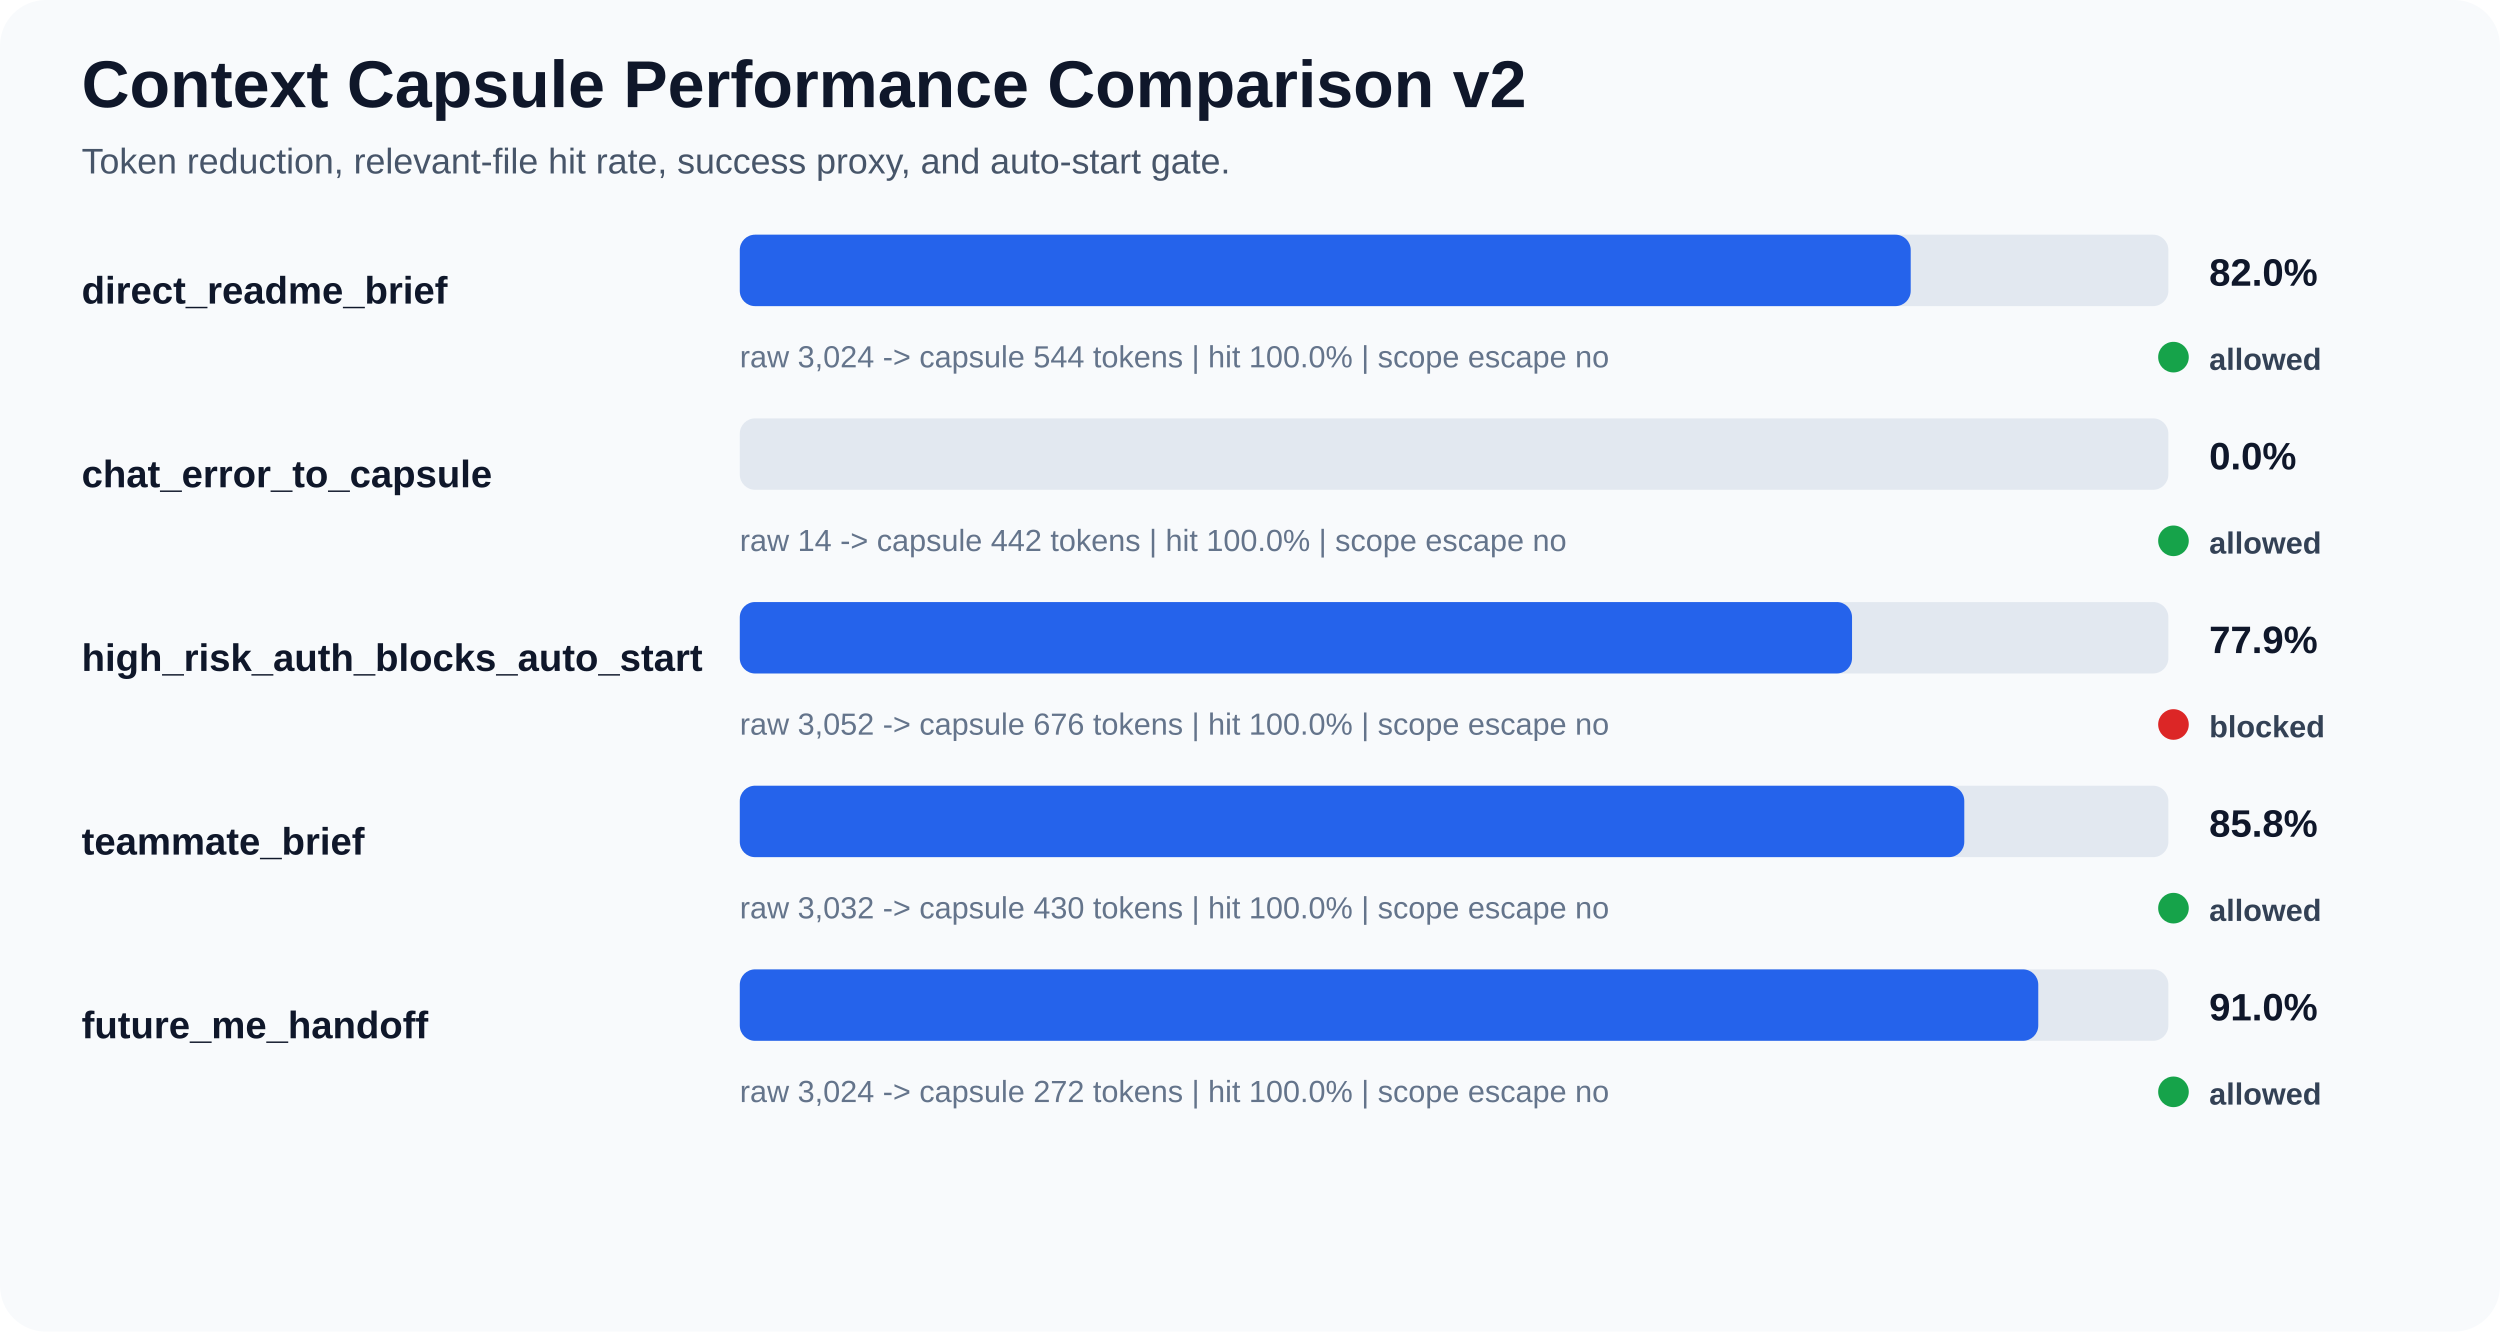
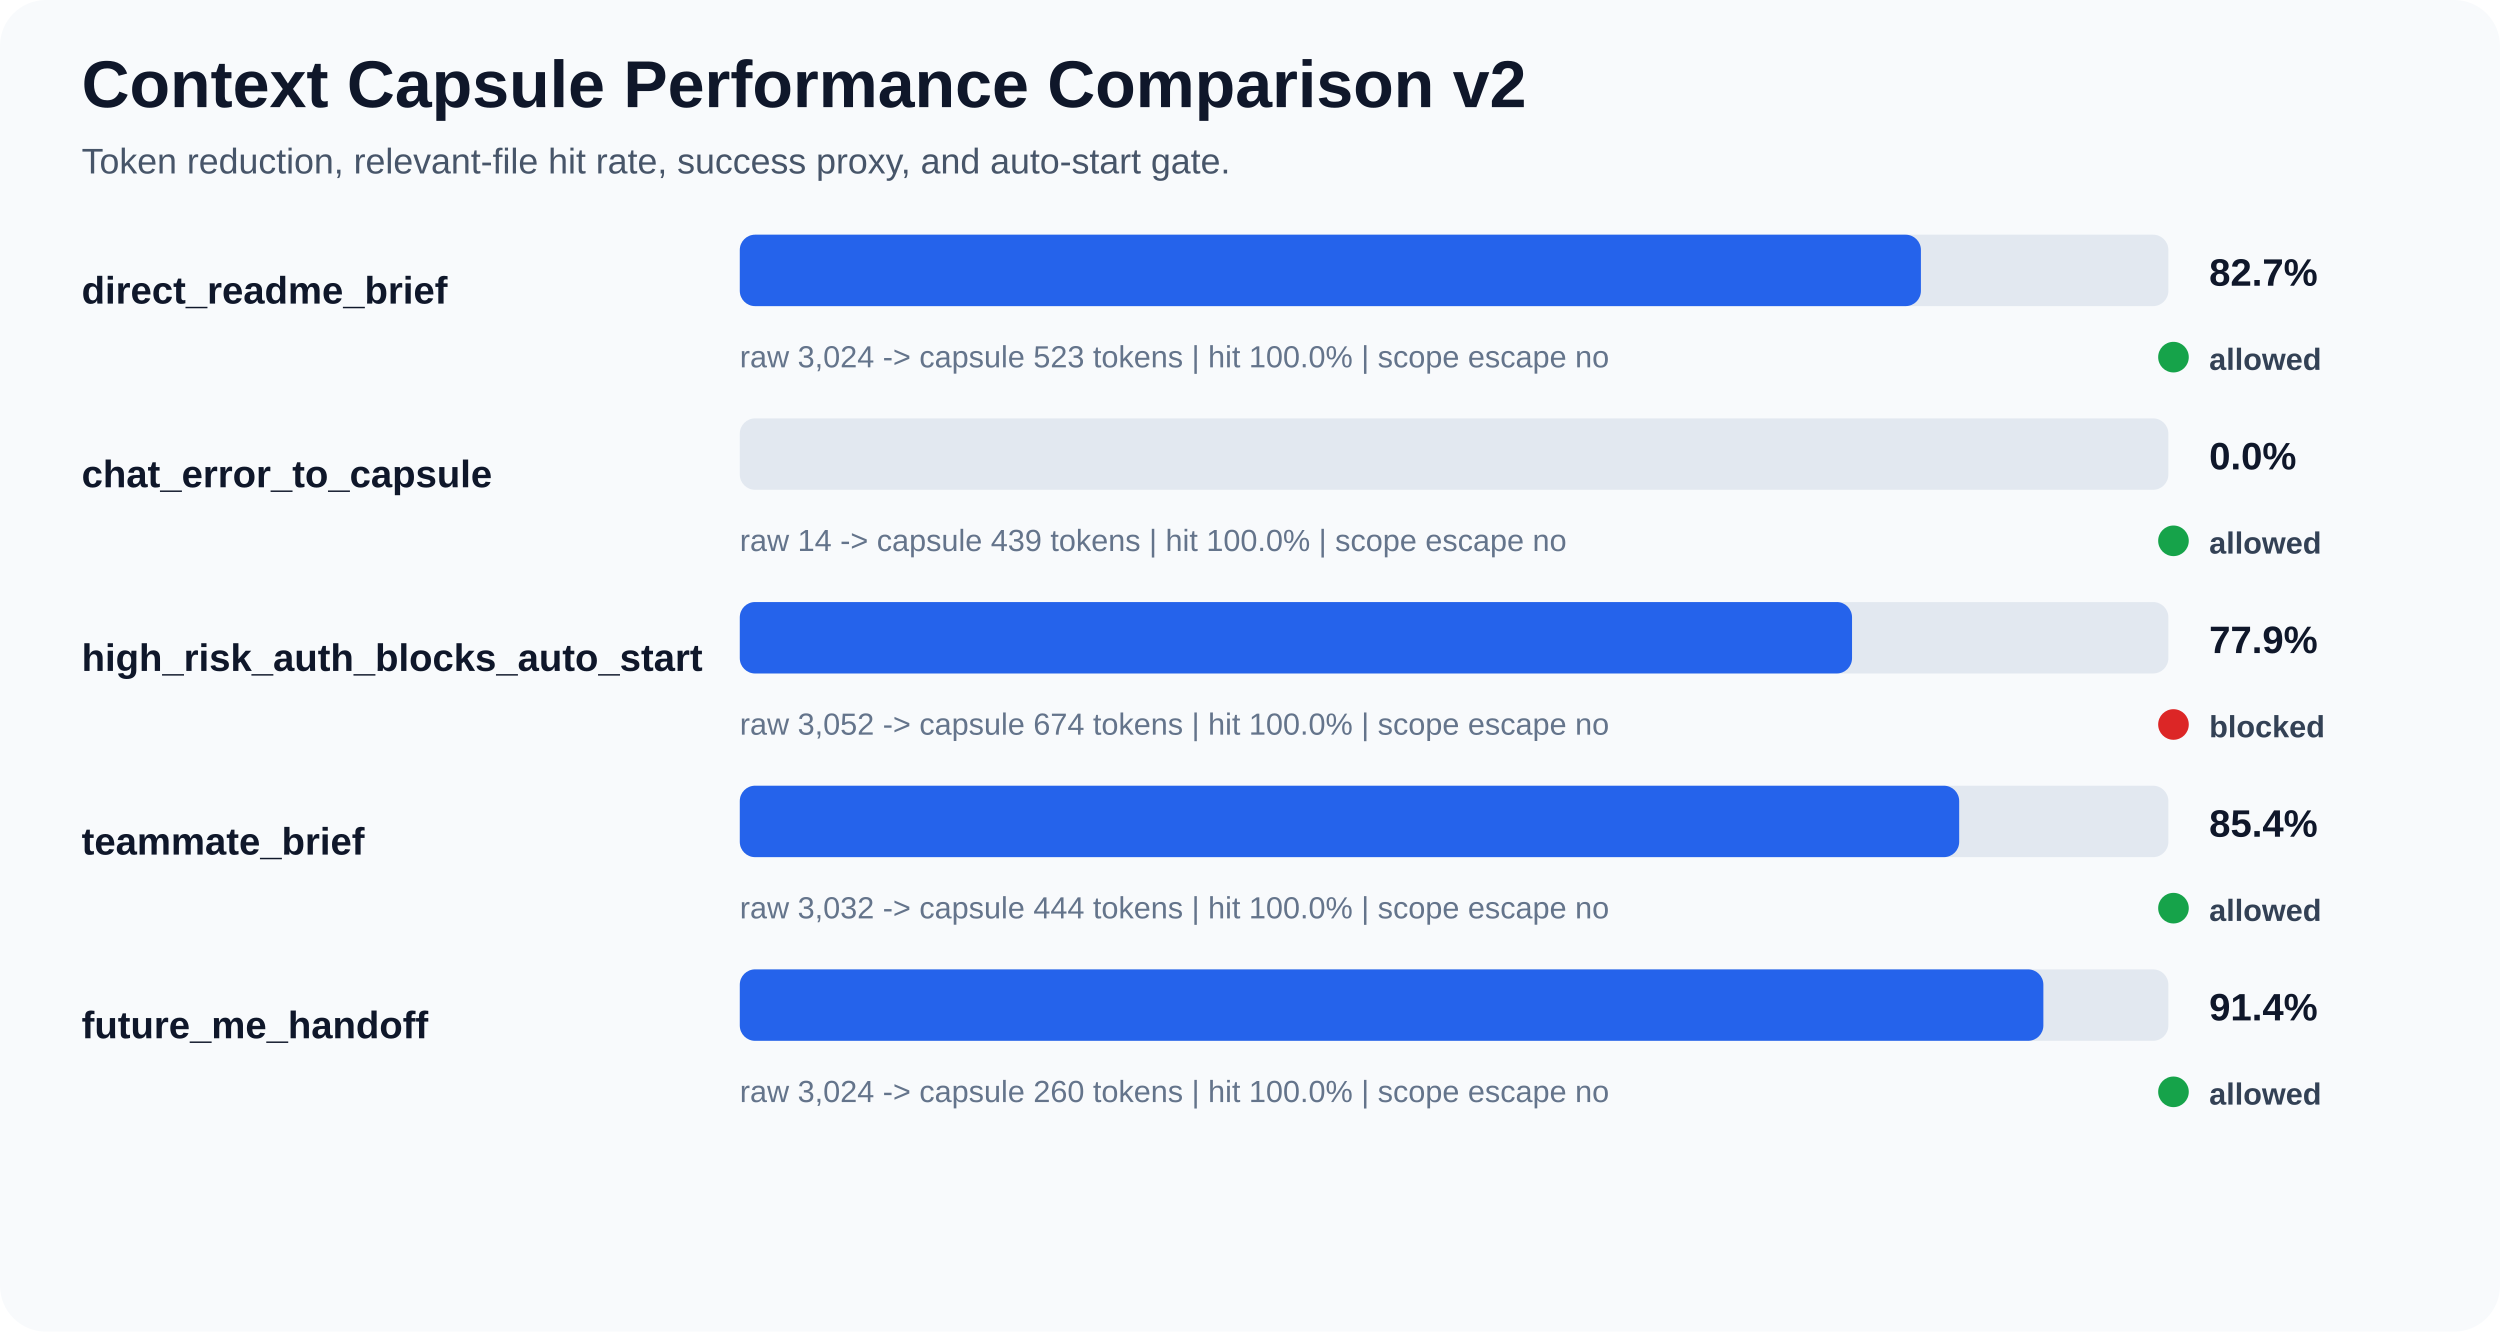
<svg xmlns="http://www.w3.org/2000/svg" width="980" height="522" viewBox="0 0 980 522" role="img" aria-labelledby="title desc">
  <style>
    .bg { fill: #f8fafc; }
    .title { font: 700 26px Arial, sans-serif; fill: #0f172a; }
    .subtitle { font: 14px Arial, sans-serif; fill: #475569; }
    .scenario { font: 700 15px Arial, sans-serif; fill: #0f172a; }
    .detail { font: 12px Arial, sans-serif; fill: #64748b; }
    .metric { font: 700 15px Arial, sans-serif; fill: #0f172a; }
    .status { font: 700 12px Arial, sans-serif; fill: #334155; }
    .track { fill: #e2e8f0; }
    .bar { fill: #2563eb; }
  </style>
  <rect width="980" height="522" rx="18" class="bg" />
  <text x="32" y="42" class="title">Context Capsule Performance Comparison v2</text>
  <text x="32" y="68" class="subtitle">Token reduction, relevant-file hit rate, success proxy, and auto-start gate.</text>
  <text x="32" y="119" class="scenario">direct_readme_brief</text>
  <rect x="290" y="92" width="560" height="28" rx="6" class="track" />
-   <rect x="290" y="92" width="459" height="28" rx="6" class="bar" />
-   <text x="866" y="112" class="metric">82.0%</text>
-   <text x="290" y="144" class="detail">raw 3,024 -&gt; capsule 544 tokens | hit 100.0% | scope escape no</text>
+   <rect x="290" y="92" width="463" height="28" rx="6" class="bar" />
+   <text x="866" y="112" class="metric">82.7%</text>
+   <text x="290" y="144" class="detail">raw 3,024 -&gt; capsule 523 tokens | hit 100.0% | scope escape no</text>
  <circle cx="852" cy="140" r="6" fill="#16a34a" />
  <text x="866" y="145" class="status">allowed</text>
  <text x="32" y="191" class="scenario">chat_error_to_capsule</text>
  <rect x="290" y="164" width="560" height="28" rx="6" class="track" />
  <rect x="290" y="164" width="0" height="28" rx="6" class="bar" />
  <text x="866" y="184" class="metric">0.0%</text>
-   <text x="290" y="216" class="detail">raw 14 -&gt; capsule 442 tokens | hit 100.0% | scope escape no</text>
+   <text x="290" y="216" class="detail">raw 14 -&gt; capsule 439 tokens | hit 100.0% | scope escape no</text>
  <circle cx="852" cy="212" r="6" fill="#16a34a" />
  <text x="866" y="217" class="status">allowed</text>
  <text x="32" y="263" class="scenario">high_risk_auth_blocks_auto_start</text>
  <rect x="290" y="236" width="560" height="28" rx="6" class="track" />
  <rect x="290" y="236" width="436" height="28" rx="6" class="bar" />
  <text x="866" y="256" class="metric">77.9%</text>
-   <text x="290" y="288" class="detail">raw 3,052 -&gt; capsule 676 tokens | hit 100.0% | scope escape no</text>
+   <text x="290" y="288" class="detail">raw 3,052 -&gt; capsule 674 tokens | hit 100.0% | scope escape no</text>
  <circle cx="852" cy="284" r="6" fill="#dc2626" />
  <text x="866" y="289" class="status">blocked</text>
  <text x="32" y="335" class="scenario">teammate_brief</text>
  <rect x="290" y="308" width="560" height="28" rx="6" class="track" />
-   <rect x="290" y="308" width="480" height="28" rx="6" class="bar" />
-   <text x="866" y="328" class="metric">85.8%</text>
-   <text x="290" y="360" class="detail">raw 3,032 -&gt; capsule 430 tokens | hit 100.0% | scope escape no</text>
+   <rect x="290" y="308" width="478" height="28" rx="6" class="bar" />
+   <text x="866" y="328" class="metric">85.4%</text>
+   <text x="290" y="360" class="detail">raw 3,032 -&gt; capsule 444 tokens | hit 100.0% | scope escape no</text>
  <circle cx="852" cy="356" r="6" fill="#16a34a" />
  <text x="866" y="361" class="status">allowed</text>
  <text x="32" y="407" class="scenario">future_me_handoff</text>
  <rect x="290" y="380" width="560" height="28" rx="6" class="track" />
-   <rect x="290" y="380" width="509" height="28" rx="6" class="bar" />
-   <text x="866" y="400" class="metric">91.0%</text>
-   <text x="290" y="432" class="detail">raw 3,024 -&gt; capsule 272 tokens | hit 100.0% | scope escape no</text>
+   <rect x="290" y="380" width="511" height="28" rx="6" class="bar" />
+   <text x="866" y="400" class="metric">91.4%</text>
+   <text x="290" y="432" class="detail">raw 3,024 -&gt; capsule 260 tokens | hit 100.0% | scope escape no</text>
  <circle cx="852" cy="428" r="6" fill="#16a34a" />
  <text x="866" y="433" class="status">allowed</text>
</svg>
